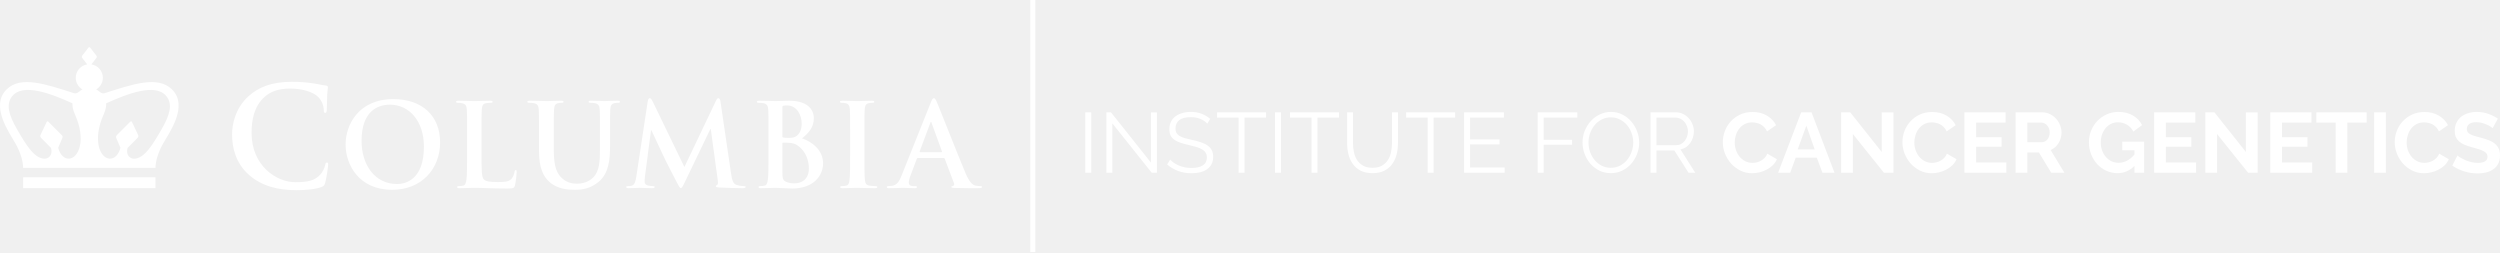
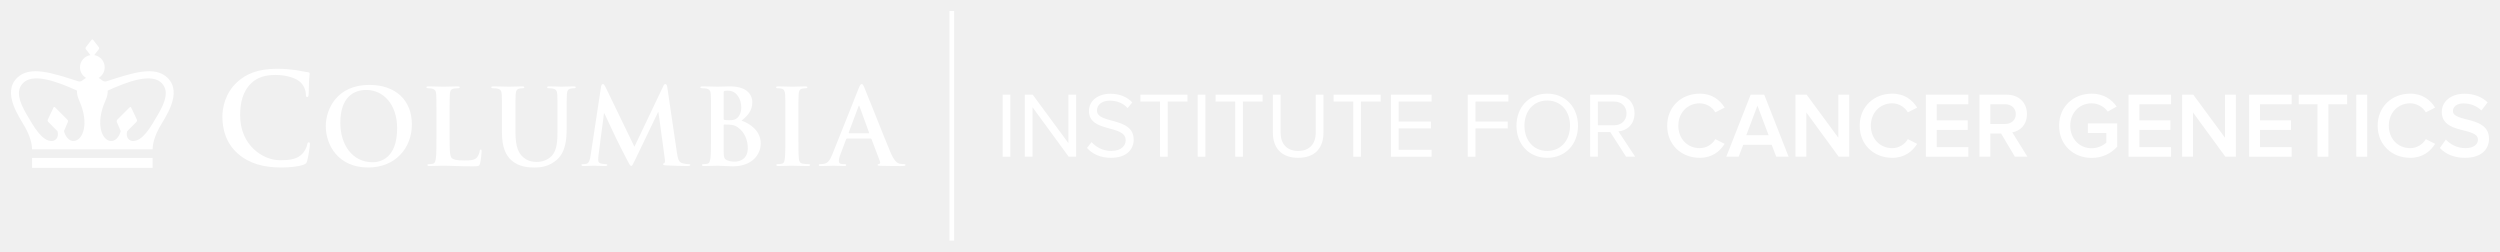
- <svg xmlns="http://www.w3.org/2000/svg" id="svg93" version="1.2" viewBox="0 0 587.772 59.258" height="20.905mm" width="207.353mm">
+ <svg xmlns="http://www.w3.org/2000/svg" width="227.631mm" height="22.905mm" viewBox="0 0 645.253 64.927" version="1.2" id="svg93">
  <defs id="defs8">
    <clipPath id="clip1">
-       <path id="path2" d="m 246,782.742 h 2 V 842 h -2 z m 0,0" />
+       <path d="m 246,782.742 h 2 V 842 h -2 z m 0,0" id="path2" />
    </clipPath>
    <clipPath id="clip2">
-       <path id="path5" d="m 465,817 h 10.84 v 10 H 465 Z m 0,0" />
+       <path d="m 465,817 h 10.84 v 10 H 465 Z m 0,0" id="path5" />
    </clipPath>
  </defs>
-   <g transform="translate(-4.442626,-782.7422)" id="surface40">
-     <g style="clip-rule:nonzero;fill:#ffffff" id="g12" clip-path="url(#clip1)">
-       <path id="path10" d="M 246.664,782.742 246.668,842 h 1.195 v -59.258 h -1.199" style="fill:#ffffff;fill-opacity:1;fill-rule:nonzero;stroke:none" />
-     </g>
-     <path id="path90" d="m 42.395,813.203 c -2.023,3.488 -4.004,6.855 -6.484,6.855 -0.707,0 -1.969,-0.672 -1.48,-2.527 l 2.336,-2.359 c 0.16,-0.18 0.281,-0.387 0.168,-0.652 l -1.477,-3.125 c -0.086,-0.184 -0.25,-0.176 -0.426,0 l -3.125,3.125 c -0.168,0.172 -0.242,0.406 -0.133,0.66 l 0.988,2.309 c -0.383,1.527 -1.375,2.641 -2.582,2.555 -2.238,-0.148 -4.055,-4.402 -1.359,-10.41 0.453,-1.012 0.625,-1.859 0.578,-2.594 5.109,-2.324 11.684,-4.824 14.184,-1.664 1.504,1.895 0.801,4.398 -1.188,7.828 z m -21.695,6.84 c -1.203,0.086 -2.195,-1.027 -2.578,-2.555 l 0.984,-2.309 c 0.113,-0.254 0.039,-0.488 -0.129,-0.66 l -3.129,-3.125 c -0.176,-0.176 -0.336,-0.184 -0.422,0 l -1.48,3.125 c -0.113,0.266 0.012,0.473 0.168,0.652 l 2.336,2.359 c 0.484,1.855 -0.77,2.527 -1.48,2.527 -2.477,0 -4.457,-3.367 -6.484,-6.855 -1.988,-3.43 -2.687,-5.934 -1.188,-7.828 2.504,-3.16 9.078,-0.66 14.184,1.664 -0.047,0.734 0.125,1.582 0.578,2.594 2.699,6.008 0.879,10.262 -1.359,10.41 z m 8.355,-15.398 c -0.371,0.121 -0.758,0.012 -1.094,-0.258 -0.289,-0.242 -0.594,-0.445 -0.895,-0.625 0.934,-0.555 1.562,-1.57 1.562,-2.734 0,-1.594 -1.168,-2.91 -2.695,-3.148 l 1.172,-1.512 c 0.117,-0.148 0.117,-0.395 0,-0.543 l -1.453,-1.875 c -0.059,-0.078 -0.133,-0.109 -0.215,-0.109 -0.074,0 -0.152,0.031 -0.211,0.109 l -1.449,1.875 c -0.117,0.148 -0.117,0.395 0,0.543 l 1.168,1.512 c -1.527,0.238 -2.691,1.555 -2.691,3.148 0,1.164 0.625,2.18 1.562,2.734 -0.301,0.18 -0.605,0.383 -0.898,0.625 -0.336,0.27 -0.719,0.379 -1.094,0.258 -6.629,-2.117 -12.48,-4.16 -15.805,-0.902 -3.98,3.91 0.652,10.227 2.113,12.824 1.02,1.824 1.746,3.949 1.746,5.637 H 41 c 0,-1.688 0.727,-3.812 1.746,-5.637 1.461,-2.598 6.098,-8.914 2.113,-12.824 -3.324,-3.258 -9.176,-1.215 -15.805,0.902 z M 9.883,826.977 H 41 v -2.562 H 9.883 Z M 225.778,818.527 h -5.004 c -0.109,0 -0.137,-0.082 -0.109,-0.191 l 2.504,-6.691 c 0.027,-0.105 0.078,-0.242 0.16,-0.242 0.082,0 0.109,0.137 0.137,0.242 l 2.449,6.719 c 0.023,0.082 0,0.164 -0.137,0.164 z m 9.191,7.969 c -0.324,0 -0.734,-0.027 -1.141,-0.109 -0.57,-0.133 -1.359,-0.516 -2.395,-2.965 -1.742,-4.133 -6.094,-15.227 -6.746,-16.723 -0.27,-0.625 -0.434,-0.871 -0.676,-0.871 -0.273,0 -0.438,0.297 -0.766,1.086 l -6.824,17.082 c -0.543,1.355 -1.062,2.281 -2.312,2.445 -0.215,0.027 -0.598,0.055 -0.844,0.055 -0.219,0 -0.328,0.055 -0.328,0.219 0,0.215 0.168,0.273 0.52,0.273 1.414,0 2.91,-0.082 3.207,-0.082 0.848,0 2.016,0.082 2.887,0.082 0.297,0 0.461,-0.059 0.461,-0.273 0,-0.164 -0.082,-0.219 -0.41,-0.219 h -0.406 c -0.844,0 -1.09,-0.352 -1.09,-0.844 0,-0.324 0.137,-0.977 0.41,-1.656 l 1.469,-3.891 c 0.055,-0.164 0.109,-0.215 0.242,-0.215 h 6.066 c 0.137,0 0.219,0.051 0.273,0.188 l 2.176,5.766 c 0.137,0.324 -0.055,0.57 -0.246,0.625 -0.27,0.027 -0.379,0.082 -0.379,0.246 0,0.191 0.324,0.191 0.812,0.215 2.176,0.059 4.164,0.059 5.141,0.059 1.008,0 1.254,-0.059 1.254,-0.273 0,-0.191 -0.137,-0.219 -0.355,-0.219 z m -55.637,0 c -0.352,0 -0.898,-0.027 -1.688,-0.273 -0.812,-0.242 -1.086,-1.031 -1.332,-2.746 l -2.473,-16.805 c -0.082,-0.574 -0.246,-0.844 -0.492,-0.844 -0.242,0 -0.406,0.215 -0.598,0.652 l -7.398,15.527 -7.422,-15.336 c -0.352,-0.707 -0.516,-0.844 -0.734,-0.844 -0.219,0 -0.383,0.246 -0.461,0.707 l -2.691,17.734 c -0.137,0.922 -0.355,1.984 -1.117,2.145 -0.406,0.082 -0.598,0.082 -0.816,0.082 -0.273,0 -0.434,0.055 -0.434,0.191 0,0.242 0.215,0.301 0.488,0.301 0.871,0 2.176,-0.086 2.691,-0.086 0.492,0 1.715,0.086 2.855,0.086 0.41,0 0.652,-0.059 0.652,-0.301 0,-0.137 -0.188,-0.191 -0.406,-0.191 -0.273,0 -0.652,-0.027 -1.145,-0.137 -0.461,-0.105 -0.812,-0.352 -0.812,-0.871 0,-0.434 0.027,-0.785 0.082,-1.273 l 1.414,-10.824 h 0.105 c 0.953,2.035 2.586,5.465 2.832,6.035 0.324,0.762 2.477,4.922 3.125,6.172 0.438,0.816 0.707,1.363 0.953,1.363 0.246,0 0.379,-0.246 1.004,-1.527 l 5.934,-12.344 h 0.105 l 1.633,11.965 c 0.109,0.762 0.027,1.113 -0.137,1.168 -0.188,0.082 -0.301,0.164 -0.301,0.301 0,0.164 0.164,0.246 0.793,0.301 1.086,0.082 4.84,0.164 5.52,0.164 0.383,0 0.707,-0.082 0.707,-0.301 0,-0.164 -0.191,-0.191 -0.438,-0.191 z m 11.988,-0.652 c -0.625,0 -1.25,-0.027 -1.984,-0.324 -0.867,-0.355 -0.949,-0.816 -0.949,-2.613 v -6.441 c 0,-0.137 0.051,-0.191 0.16,-0.191 0.41,0 0.684,0 1.172,0.023 1.059,0.055 1.688,0.242 2.258,0.656 2.066,1.438 2.637,3.723 2.637,5.406 0,2.832 -2.066,3.484 -3.293,3.484 z m -2.934,-17.789 c 0,-0.297 0.051,-0.402 0.242,-0.461 0.273,-0.055 0.516,-0.055 0.898,-0.055 2.34,0 3.402,2.395 3.402,4.219 0,1.332 -0.41,2.312 -1.117,2.883 -0.461,0.406 -1.062,0.516 -1.961,0.516 -0.621,0 -1.031,-0.027 -1.277,-0.082 -0.105,-0.027 -0.188,-0.082 -0.188,-0.301 z m 4.621,7.211 c 1.496,-1.195 2.777,-2.531 2.777,-4.758 0,-1.445 -0.871,-4.082 -5.797,-4.082 -0.926,0 -1.984,0.078 -3.316,0.078 -0.543,0 -2.258,-0.078 -3.699,-0.078 -0.406,0 -0.598,0.055 -0.598,0.246 0,0.188 0.164,0.242 0.461,0.242 0.379,0 0.844,0.027 1.059,0.078 0.898,0.195 1.117,0.629 1.172,1.555 0.055,0.871 0.055,1.633 0.055,5.766 v 4.789 c 0,2.5 0,4.652 -0.137,5.789 -0.109,0.789 -0.242,1.387 -0.785,1.496 -0.246,0.055 -0.574,0.109 -0.984,0.109 -0.324,0 -0.434,0.082 -0.434,0.219 0,0.191 0.191,0.273 0.543,0.273 1.09,0 2.805,-0.082 3.43,-0.082 0.816,0 3.289,0.16 3.941,0.16 5.008,0 7.262,-3.016 7.262,-5.93 0,-3.18 -2.719,-5.109 -4.949,-5.871 z m -67.301,7.477 c -0.219,0 -0.27,0.164 -0.301,0.41 -0.055,0.516 -0.379,1.277 -0.703,1.629 -0.684,0.738 -1.746,0.762 -3.188,0.762 -2.121,0 -2.824,-0.191 -3.289,-0.598 -0.57,-0.488 -0.57,-2.363 -0.57,-5.848 v -4.785 c 0,-4.133 0,-4.895 0.055,-5.766 0.055,-0.953 0.27,-1.414 1.004,-1.551 0.328,-0.051 0.762,-0.078 1.062,-0.078 0.328,0 0.488,-0.059 0.488,-0.246 0,-0.191 -0.188,-0.246 -0.57,-0.246 -1.062,0 -3.047,0.086 -3.699,0.086 -0.734,0 -2.449,-0.086 -3.727,-0.086 -0.406,0 -0.598,0.055 -0.598,0.246 0,0.188 0.164,0.246 0.461,0.246 0.355,0 0.68,0.027 0.898,0.078 0.898,0.188 1.117,0.625 1.172,1.551 0.055,0.871 0.055,1.633 0.055,5.766 v 4.785 c 0,2.504 0,4.656 -0.137,5.793 -0.109,0.789 -0.246,1.387 -0.789,1.496 -0.246,0.055 -0.574,0.109 -0.98,0.109 -0.324,0 -0.434,0.082 -0.434,0.219 0,0.188 0.191,0.273 0.543,0.273 1.086,0 2.801,-0.086 3.43,-0.086 2.203,0 3.996,0.164 7.91,0.164 1.414,0 1.551,-0.137 1.715,-0.734 0.219,-0.789 0.406,-2.828 0.406,-3.125 0,-0.328 -0.023,-0.465 -0.215,-0.465 z m 84.559,3.754 c -0.41,0 -1.004,-0.055 -1.387,-0.109 -0.816,-0.109 -1.004,-0.598 -1.09,-1.332 -0.109,-1.168 -0.109,-3.32 -0.109,-5.957 v -4.785 c 0,-4.133 0,-4.895 0.055,-5.766 0.055,-0.953 0.273,-1.414 1.008,-1.555 0.328,-0.051 0.543,-0.078 0.816,-0.078 0.273,0 0.434,-0.055 0.434,-0.273 0,-0.16 -0.215,-0.215 -0.57,-0.215 -1.035,0 -2.641,0.082 -3.316,0.082 -0.793,0 -2.504,-0.082 -3.539,-0.082 -0.434,0 -0.652,0.055 -0.652,0.215 0,0.219 0.164,0.273 0.438,0.273 0.324,0 0.68,0.027 0.977,0.109 0.602,0.137 0.871,0.598 0.926,1.523 0.055,0.871 0.055,1.633 0.055,5.766 v 4.785 c 0,2.637 0,4.789 -0.137,5.93 -0.082,0.789 -0.242,1.25 -0.789,1.359 -0.242,0.055 -0.57,0.109 -0.977,0.109 -0.328,0 -0.434,0.082 -0.434,0.219 0,0.188 0.188,0.273 0.543,0.273 1.086,0 2.797,-0.086 3.426,-0.086 0.734,0 2.445,0.086 4.242,0.086 0.297,0 0.52,-0.086 0.52,-0.273 0,-0.137 -0.141,-0.219 -0.438,-0.219 z M 149.633,806.426 c -1.062,0 -2.777,0.082 -3.102,0.082 -0.027,0 -1.738,-0.082 -3.125,-0.082 -0.383,0 -0.57,0.055 -0.57,0.246 0,0.188 0.16,0.242 0.457,0.242 0.301,0 0.762,0.027 0.984,0.078 0.895,0.191 1.113,0.629 1.168,1.555 0.051,0.871 0.051,1.633 0.051,5.766 v 3.398 c 0,2.805 -0.078,5.254 -1.578,6.746 -1.082,1.086 -2.555,1.469 -3.75,1.469 -0.926,0 -2.176,-0.109 -3.402,-1.117 -1.328,-1.086 -2.121,-2.746 -2.121,-6.688 v -3.809 c 0,-4.133 0,-4.895 0.055,-5.766 0.059,-0.953 0.273,-1.414 1.008,-1.555 0.328,-0.051 0.492,-0.078 0.789,-0.078 0.27,0 0.434,-0.055 0.434,-0.242 0,-0.191 -0.188,-0.246 -0.598,-0.246 -0.977,0 -2.691,0.082 -3.344,0.082 -0.816,0 -2.531,-0.082 -3.973,-0.082 -0.406,0 -0.598,0.055 -0.598,0.246 0,0.188 0.164,0.242 0.461,0.242 0.383,0 0.848,0.027 1.062,0.078 0.898,0.191 1.117,0.629 1.168,1.555 0.055,0.871 0.055,1.633 0.055,5.766 v 3.969 c 0,3.945 1.035,5.957 2.422,7.207 1.984,1.797 4.594,1.879 6.039,1.879 1.766,0 3.727,-0.301 5.656,-1.957 2.285,-1.961 2.586,-5.168 2.586,-8.188 v -2.91 c 0,-4.133 0,-4.895 0.051,-5.766 0.055,-0.953 0.273,-1.414 1.008,-1.555 0.324,-0.051 0.488,-0.078 0.789,-0.078 0.324,0 0.488,-0.055 0.488,-0.242 0,-0.191 -0.191,-0.246 -0.57,-0.246 z m -51.836,19.582 c -5.223,0 -8.348,-4.488 -8.348,-10.145 0,-6.773 3.559,-8.512 6.691,-8.512 4.457,0 7.969,3.781 7.969,9.871 0,7.859 -4.41,8.785 -6.312,8.785 z m -0.871,-19.965 c -8.156,0 -11.23,6.012 -11.23,10.664 0,4.812 3.152,10.66 10.961,10.66 6.906,0 11.258,-4.926 11.258,-11.152 0,-6.227 -4.215,-10.172 -10.988,-10.172 z M 81.305,820.957 c -0.258,0 -0.324,0.129 -0.422,0.648 -0.129,0.586 -0.551,1.531 -1.102,2.145 -1.305,1.496 -3.059,1.824 -5.953,1.824 -4.355,0 -10.238,-3.84 -10.238,-11.574 0,-3.152 0.617,-6.238 2.992,-8.418 1.43,-1.301 3.285,-2.016 6.109,-2.016 2.988,0 5.527,0.879 6.598,2.016 0.816,0.844 1.238,1.984 1.27,2.988 0,0.457 0.066,0.715 0.324,0.715 0.293,0 0.355,-0.258 0.391,-0.746 0.066,-0.648 0.031,-2.438 0.098,-3.512 0.062,-1.137 0.164,-1.527 0.164,-1.785 0,-0.195 -0.133,-0.355 -0.488,-0.395 -0.977,-0.094 -2.016,-0.387 -3.25,-0.551 -1.496,-0.195 -2.699,-0.32 -4.715,-0.32 -4.844,0 -7.93,1.297 -10.27,3.441 -3.121,2.859 -3.809,6.695 -3.809,8.906 0,3.152 0.848,6.793 4.035,9.59 2.957,2.566 6.695,3.543 11.148,3.543 2.082,0 4.551,-0.227 5.848,-0.75 0.555,-0.227 0.688,-0.387 0.848,-0.938 0.328,-1.109 0.719,-3.938 0.719,-4.328 0,-0.258 -0.066,-0.484 -0.297,-0.484" style="fill:#ffffff;fill-opacity:1;fill-rule:nonzero;stroke:none" />
-     <g id="flowRoot817-5" style="font-style:normal;font-variant:normal;font-weight:normal;font-stretch:normal;font-size:40px;line-height:125%;font-family:'Libre Baskerville';-inkscape-font-specification:'Libre Baskerville';letter-spacing:0px;word-spacing:0px;fill:#ffffff;fill-opacity:1;stroke:none;stroke-width:1px;stroke-linecap:butt;stroke-linejoin:miter;stroke-opacity:1" transform="matrix(0.75,0,0,0.75,175.999,420.9356)" aria-label="INSTITUTE FOR CANCER GENETICS">
-       <path id="path1435" style="font-style:normal;font-variant:normal;font-weight:normal;font-stretch:normal;font-size:26.667px;line-height:0%;font-family:Raleway;-inkscape-font-specification:Raleway;letter-spacing:0px;fill:#ffffff;fill-opacity:1" d="m 111.469,536.556 v -18.933 h 1.867 v 18.933 z" />
-       <path id="path1437" style="font-style:normal;font-variant:normal;font-weight:normal;font-stretch:normal;font-size:26.667px;line-height:0%;font-family:Raleway;-inkscape-font-specification:Raleway;letter-spacing:0px;fill:#ffffff;fill-opacity:1" d="m 119.95,521.089 v 15.467 h -1.867 v -18.933 h 1.44 l 12.533,15.76 v -15.733 h 1.867 v 18.907 h -1.627 z" />
-       <path id="path1439" style="font-style:normal;font-variant:normal;font-weight:normal;font-stretch:normal;font-size:26.667px;line-height:0%;font-family:Raleway;-inkscape-font-specification:Raleway;letter-spacing:0px;fill:#ffffff;fill-opacity:1" d="m 149.723,521.169 q -0.8,-0.907 -2.133,-1.467 -1.333,-0.56 -3.04,-0.56 -2.507,0 -3.653,0.96 -1.147,0.933 -1.147,2.56 0,0.853 0.293,1.413 0.32,0.533 0.96,0.933 0.64,0.4 1.627,0.693 1.013,0.293 2.373,0.587 1.52,0.32 2.72,0.72 1.227,0.4 2.08,1.013 0.853,0.587 1.307,1.44 0.453,0.853 0.453,2.133 0,1.307 -0.507,2.267 -0.507,0.96 -1.413,1.6 -0.907,0.64 -2.16,0.96 -1.253,0.293 -2.747,0.293 -4.4,0 -7.6,-2.747 l 0.933,-1.52 q 0.507,0.533 1.2,1.013 0.72,0.48 1.573,0.853 0.88,0.347 1.867,0.56 0.987,0.187 2.08,0.187 2.267,0 3.52,-0.8 1.28,-0.827 1.28,-2.48 0,-0.88 -0.373,-1.467 -0.347,-0.613 -1.067,-1.04 -0.72,-0.453 -1.787,-0.773 -1.067,-0.32 -2.48,-0.64 -1.493,-0.347 -2.613,-0.72 -1.12,-0.373 -1.893,-0.933 -0.773,-0.56 -1.173,-1.333 -0.373,-0.8 -0.373,-1.947 0,-1.307 0.48,-2.32 0.507,-1.04 1.413,-1.707 0.907,-0.693 2.133,-1.04 1.227,-0.373 2.72,-0.373 1.893,0 3.36,0.587 1.493,0.56 2.693,1.6 z" />
-       <path id="path1441" style="font-style:normal;font-variant:normal;font-weight:normal;font-stretch:normal;font-size:26.667px;line-height:0%;font-family:Raleway;-inkscape-font-specification:Raleway;letter-spacing:0px;fill:#ffffff;fill-opacity:1" d="m 168.138,519.276 h -6.747 v 17.28 h -1.867 v -17.28 h -6.747 v -1.653 h 15.36 z" />
-       <path id="path1443" style="font-style:normal;font-variant:normal;font-weight:normal;font-stretch:normal;font-size:26.667px;line-height:0%;font-family:Raleway;-inkscape-font-specification:Raleway;letter-spacing:0px;fill:#ffffff;fill-opacity:1" d="m 170.948,536.556 v -18.933 h 1.867 v 18.933 z" />
-       <path id="path1445" style="font-style:normal;font-variant:normal;font-weight:normal;font-stretch:normal;font-size:26.667px;line-height:0%;font-family:Raleway;-inkscape-font-specification:Raleway;letter-spacing:0px;fill:#ffffff;fill-opacity:1" d="m 191.003,519.276 h -6.747 v 17.28 h -1.867 v -17.28 h -6.747 v -1.653 h 15.36 z" />
-       <path id="path1447" style="font-style:normal;font-variant:normal;font-weight:normal;font-stretch:normal;font-size:26.667px;line-height:0%;font-family:Raleway;-inkscape-font-specification:Raleway;letter-spacing:0px;fill:#ffffff;fill-opacity:1" d="m 201.493,535.009 q 1.787,0 2.96,-0.667 1.2,-0.693 1.893,-1.787 0.72,-1.12 0.987,-2.533 0.293,-1.413 0.293,-2.853 v -9.547 h 1.867 v 9.547 q 0,1.92 -0.427,3.653 -0.427,1.707 -1.387,3.013 -0.933,1.307 -2.453,2.08 -1.52,0.773 -3.707,0.773 -2.24,0 -3.787,-0.8 -1.52,-0.827 -2.453,-2.16 -0.933,-1.333 -1.333,-3.04 -0.4,-1.707 -0.4,-3.52 v -9.547 h 1.84 v 9.547 q 0,1.493 0.293,2.907 0.293,1.413 0.987,2.507 0.72,1.093 1.893,1.76 1.173,0.667 2.933,0.667 z" />
-       <path id="path1449" style="font-style:normal;font-variant:normal;font-weight:normal;font-stretch:normal;font-size:26.667px;line-height:0%;font-family:Raleway;-inkscape-font-specification:Raleway;letter-spacing:0px;fill:#ffffff;fill-opacity:1" d="m 227.409,519.276 h -6.747 v 17.28 h -1.867 v -17.28 h -6.747 v -1.653 h 15.36 z" />
-       <path id="path1451" style="font-style:normal;font-variant:normal;font-weight:normal;font-stretch:normal;font-size:26.667px;line-height:0%;font-family:Raleway;-inkscape-font-specification:Raleway;letter-spacing:0px;fill:#ffffff;fill-opacity:1" d="m 242.939,534.903 v 1.653 h -12.72 v -18.933 h 12.48 v 1.653 H 232.086 v 6.827 h 9.253 v 1.573 h -9.253 v 7.227 z" />
-       <path id="path1453" style="font-style:normal;font-variant:normal;font-weight:normal;font-stretch:normal;font-size:26.667px;line-height:0%;font-family:Raleway;-inkscape-font-specification:Raleway;letter-spacing:0px;fill:#ffffff;fill-opacity:1" d="m 253.292,536.556 v -18.933 h 12.427 v 1.653 h -10.56 v 6.96 h 8.907 v 1.547 h -8.907 v 8.773 z" />
-       <path id="path1455" style="font-style:normal;font-variant:normal;font-weight:normal;font-stretch:normal;font-size:26.667px;line-height:0%;font-family:Raleway;-inkscape-font-specification:Raleway;letter-spacing:0px;fill:#ffffff;fill-opacity:1" d="m 276.231,536.689 q -1.973,0 -3.627,-0.8 -1.627,-0.827 -2.8,-2.16 -1.173,-1.36 -1.813,-3.093 -0.64,-1.733 -0.64,-3.547 0,-1.893 0.667,-3.627 0.693,-1.733 1.893,-3.067 1.2,-1.333 2.827,-2.107 1.627,-0.8 3.52,-0.8 1.973,0 3.6,0.853 1.653,0.827 2.8,2.187 1.173,1.36 1.813,3.093 0.64,1.707 0.64,3.493 0,1.893 -0.693,3.627 -0.667,1.733 -1.867,3.067 -1.173,1.307 -2.8,2.107 -1.627,0.773 -3.52,0.773 z m -7.013,-9.6 q 0,1.547 0.507,2.987 0.507,1.413 1.44,2.533 0.933,1.093 2.213,1.76 1.28,0.64 2.853,0.64 1.6,0 2.907,-0.693 1.307,-0.693 2.213,-1.813 0.907,-1.12 1.387,-2.533 0.507,-1.413 0.507,-2.88 0,-1.547 -0.533,-2.96 -0.507,-1.44 -1.44,-2.533 -0.933,-1.093 -2.213,-1.733 -1.28,-0.667 -2.827,-0.667 -1.6,0 -2.907,0.693 -1.307,0.667 -2.213,1.787 -0.907,1.12 -1.413,2.533 -0.48,1.413 -0.48,2.88 z" />
-       <path id="path1457" style="font-style:normal;font-variant:normal;font-weight:normal;font-stretch:normal;font-size:26.667px;line-height:0%;font-family:Raleway;-inkscape-font-specification:Raleway;letter-spacing:0px;fill:#ffffff;fill-opacity:1" d="m 288.657,536.556 v -18.933 h 8 q 1.227,0 2.24,0.533 1.04,0.507 1.787,1.36 0.747,0.827 1.147,1.893 0.427,1.067 0.427,2.16 0,1.04 -0.32,2 -0.293,0.933 -0.853,1.707 -0.533,0.747 -1.307,1.28 -0.773,0.507 -1.733,0.693 l 4.64,7.307 h -2.107 l -4.453,-6.987 h -5.6 v 6.987 z m 1.867,-8.64 h 6.187 q 0.827,0 1.493,-0.347 0.693,-0.373 1.173,-0.987 0.48,-0.613 0.747,-1.387 0.267,-0.773 0.267,-1.627 0,-0.853 -0.32,-1.627 -0.293,-0.8 -0.827,-1.387 -0.507,-0.587 -1.227,-0.933 -0.693,-0.347 -1.467,-0.347 h -6.027 z" />
-       <path id="path1459" style="font-style:normal;font-variant:normal;font-weight:bold;font-stretch:normal;font-family:Raleway;-inkscape-font-specification:'Raleway Bold';fill:#ffffff" d="m 311.329,526.956 q 0,-1.733 0.613,-3.413 0.64,-1.707 1.84,-3.04 1.2,-1.333 2.933,-2.16 1.733,-0.827 3.947,-0.827 2.613,0 4.507,1.147 1.92,1.147 2.853,2.987 l -2.827,1.947 q -0.373,-0.8 -0.907,-1.333 -0.533,-0.56 -1.147,-0.88 -0.613,-0.32 -1.28,-0.453 -0.667,-0.16 -1.307,-0.16 -1.387,0 -2.427,0.56 -1.013,0.56 -1.707,1.467 -0.667,0.88 -1.013,2.027 -0.347,1.12 -0.347,2.24 0,1.253 0.4,2.427 0.4,1.147 1.12,2.027 0.747,0.88 1.76,1.413 1.04,0.533 2.267,0.533 0.64,0 1.333,-0.16 0.693,-0.16 1.307,-0.507 0.64,-0.347 1.173,-0.88 0.533,-0.56 0.853,-1.333 l 3.013,1.733 q -0.453,1.067 -1.307,1.893 -0.827,0.8 -1.893,1.36 -1.04,0.56 -2.24,0.853 -1.2,0.293 -2.347,0.293 -2.027,0 -3.707,-0.853 -1.68,-0.853 -2.907,-2.213 -1.2,-1.387 -1.893,-3.12 -0.667,-1.76 -0.667,-3.573 z" />
-       <path id="path1461" style="font-style:normal;font-variant:normal;font-weight:bold;font-stretch:normal;font-family:Raleway;-inkscape-font-specification:'Raleway Bold';fill:#ffffff" d="m 335.883,517.623 h 3.253 l 7.2,18.933 h -3.787 l -1.76,-4.72 h -6.613 l -1.733,4.72 h -3.787 z m 4.24,11.627 -2.613,-7.44 -2.72,7.44 z" />
-       <path id="path1463" style="font-style:normal;font-variant:normal;font-weight:bold;font-stretch:normal;font-family:Raleway;-inkscape-font-specification:'Raleway Bold';fill:#ffffff" d="m 352.093,524.423 v 12.133 h -3.68 v -18.933 h 2.853 l 9.867,12.427 v -12.4 h 3.68 v 18.907 h -2.987 z" />
-       <path id="path1465" style="font-style:normal;font-variant:normal;font-weight:bold;font-stretch:normal;font-family:Raleway;-inkscape-font-specification:'Raleway Bold';fill:#ffffff" d="m 367.631,526.956 q 0,-1.733 0.613,-3.413 0.64,-1.707 1.84,-3.04 1.2,-1.333 2.933,-2.16 1.733,-0.827 3.947,-0.827 2.613,0 4.507,1.147 1.92,1.147 2.853,2.987 l -2.827,1.947 q -0.373,-0.8 -0.907,-1.333 -0.533,-0.56 -1.147,-0.88 -0.613,-0.32 -1.28,-0.453 -0.667,-0.16 -1.307,-0.16 -1.387,0 -2.427,0.56 -1.013,0.56 -1.707,1.467 -0.667,0.88 -1.013,2.027 -0.347,1.12 -0.347,2.24 0,1.253 0.4,2.427 0.4,1.147 1.12,2.027 0.747,0.88 1.76,1.413 1.04,0.533 2.267,0.533 0.64,0 1.333,-0.16 0.693,-0.16 1.307,-0.507 0.64,-0.347 1.173,-0.88 0.533,-0.56 0.853,-1.333 l 3.013,1.733 q -0.453,1.067 -1.307,1.893 -0.827,0.8 -1.893,1.36 -1.04,0.56 -2.24,0.853 -1.2,0.293 -2.347,0.293 -2.027,0 -3.707,-0.853 -1.68,-0.853 -2.907,-2.213 -1.2,-1.387 -1.893,-3.12 -0.667,-1.76 -0.667,-3.573 z" />
-       <path id="path1467" style="font-style:normal;font-variant:normal;font-weight:bold;font-stretch:normal;font-family:Raleway;-inkscape-font-specification:'Raleway Bold';fill:#ffffff" d="m 400.205,533.329 v 3.227 H 387.059 v -18.933 h 12.907 v 3.227 h -9.227 v 4.56 h 7.973 v 2.987 h -7.973 v 4.933 z" />
-       <path id="path1469" style="font-style:normal;font-variant:normal;font-weight:bold;font-stretch:normal;font-family:Raleway;-inkscape-font-specification:'Raleway Bold';fill:#ffffff" d="m 403.1,536.556 v -18.933 h 8.373 q 1.307,0 2.4,0.56 1.12,0.533 1.92,1.44 0.8,0.88 1.253,2.027 0.453,1.12 0.453,2.267 0,1.84 -0.933,3.36 -0.907,1.493 -2.48,2.16 l 4.32,7.12 h -4.133 l -3.867,-6.347 h -3.627 v 6.347 z m 3.68,-9.573 h 4.613 q 0.507,0 0.933,-0.24 0.453,-0.24 0.773,-0.64 0.32,-0.427 0.507,-0.987 0.187,-0.56 0.187,-1.2 0,-0.667 -0.213,-1.227 -0.213,-0.56 -0.587,-0.96 -0.347,-0.427 -0.827,-0.64 -0.453,-0.24 -0.933,-0.24 h -4.453 z" />
-       <path id="path1471" style="font-style:normal;font-variant:normal;font-weight:bold;font-stretch:normal;font-family:Raleway;-inkscape-font-specification:'Raleway Bold';fill:#ffffff" d="m 440.362,534.423 q -2.267,2.267 -5.28,2.267 -1.867,0 -3.52,-0.747 -1.627,-0.747 -2.853,-2.053 -1.2,-1.307 -1.92,-3.067 -0.693,-1.787 -0.693,-3.84 0,-1.947 0.693,-3.653 0.72,-1.733 1.947,-3.013 1.253,-1.307 2.933,-2.053 1.68,-0.773 3.653,-0.773 2.667,0 4.56,1.12 1.92,1.12 2.88,3.013 l -2.747,2.027 q -0.72,-1.413 -2.027,-2.16 -1.28,-0.747 -2.8,-0.747 -1.2,0 -2.213,0.507 -0.987,0.507 -1.707,1.387 -0.693,0.88 -1.093,2.027 -0.373,1.147 -0.373,2.427 0,1.333 0.427,2.507 0.427,1.147 1.173,2 0.747,0.853 1.76,1.36 1.04,0.48 2.24,0.48 2.747,0 4.96,-2.587 v -1.333 h -3.813 v -2.693 h 6.853 v 9.733 h -3.04 z" />
-       <path id="path1473" style="font-style:normal;font-variant:normal;font-weight:bold;font-stretch:normal;font-family:Raleway;-inkscape-font-specification:'Raleway Bold';fill:#ffffff" d="m 459.684,533.329 v 3.227 h -13.147 v -18.933 h 12.907 v 3.227 h -9.227 v 4.56 h 7.973 v 2.987 h -7.973 v 4.933 z" />
-       <path id="path1475" style="font-style:normal;font-variant:normal;font-weight:bold;font-stretch:normal;font-family:Raleway;-inkscape-font-specification:'Raleway Bold';fill:#ffffff" d="m 466.259,524.423 v 12.133 h -3.68 v -18.933 h 2.853 l 9.867,12.427 v -12.4 h 3.68 v 18.907 h -2.987 z" />
-       <path id="path1477" style="font-style:normal;font-variant:normal;font-weight:bold;font-stretch:normal;font-family:Raleway;-inkscape-font-specification:'Raleway Bold';fill:#ffffff" d="m 496.091,533.329 v 3.227 h -13.147 v -18.933 h 12.907 v 3.227 h -9.227 v 4.56 h 7.973 v 2.987 h -7.973 v 4.933 z" />
-       <path id="path1479" style="font-style:normal;font-variant:normal;font-weight:bold;font-stretch:normal;font-family:Raleway;-inkscape-font-specification:'Raleway Bold';fill:#ffffff" d="m 513.146,520.849 h -6.053 v 15.707 h -3.653 v -15.707 h -6.053 v -3.227 h 15.76 z" />
-       <path id="path1481" style="font-style:normal;font-variant:normal;font-weight:bold;font-stretch:normal;font-family:Raleway;-inkscape-font-specification:'Raleway Bold';fill:#ffffff" d="m 515.496,536.556 v -18.933 h 3.68 v 18.933 z" />
-       <path id="path1483" style="font-style:normal;font-variant:normal;font-weight:bold;font-stretch:normal;font-family:Raleway;-inkscape-font-specification:'Raleway Bold';fill:#ffffff" d="m 521.954,526.956 q 0,-1.733 0.613,-3.413 0.64,-1.707 1.84,-3.04 1.2,-1.333 2.933,-2.16 1.733,-0.827 3.947,-0.827 2.613,0 4.507,1.147 1.92,1.147 2.853,2.987 l -2.827,1.947 q -0.373,-0.8 -0.907,-1.333 -0.533,-0.56 -1.147,-0.88 -0.613,-0.32 -1.28,-0.453 -0.667,-0.16 -1.307,-0.16 -1.387,0 -2.427,0.56 -1.013,0.56 -1.707,1.467 -0.667,0.88 -1.013,2.027 -0.347,1.12 -0.347,2.24 0,1.253 0.4,2.427 0.4,1.147 1.12,2.027 0.747,0.88 1.76,1.413 1.04,0.533 2.267,0.533 0.64,0 1.333,-0.16 0.693,-0.16 1.307,-0.507 0.64,-0.347 1.173,-0.88 0.533,-0.56 0.853,-1.333 l 3.013,1.733 q -0.453,1.067 -1.307,1.893 -0.827,0.8 -1.893,1.36 -1.04,0.56 -2.24,0.853 -1.2,0.293 -2.347,0.293 -2.027,0 -3.707,-0.853 -1.68,-0.853 -2.907,-2.213 -1.2,-1.387 -1.893,-3.12 -0.667,-1.76 -0.667,-3.573 z" />
-       <path id="path1485" style="font-style:normal;font-variant:normal;font-weight:bold;font-stretch:normal;font-family:Raleway;-inkscape-font-specification:'Raleway Bold';fill:#ffffff" d="m 552.662,522.583 q -0.187,-0.187 -0.693,-0.507 -0.48,-0.32 -1.2,-0.613 -0.693,-0.32 -1.52,-0.533 -0.827,-0.213 -1.68,-0.213 -1.52,0 -2.267,0.56 -0.747,0.56 -0.747,1.573 0,0.587 0.267,0.987 0.293,0.373 0.827,0.667 0.533,0.293 1.333,0.533 0.827,0.24 1.893,0.507 1.387,0.373 2.507,0.8 1.147,0.427 1.92,1.067 0.8,0.64 1.227,1.547 0.427,0.88 0.427,2.187 0,1.52 -0.587,2.613 -0.56,1.067 -1.547,1.733 -0.96,0.667 -2.24,0.987 -1.253,0.293 -2.64,0.293 -2.133,0 -4.213,-0.64 -2.08,-0.64 -3.733,-1.813 l 1.627,-3.173 q 0.24,0.24 0.853,0.64 0.64,0.373 1.493,0.773 0.853,0.373 1.893,0.64 1.04,0.267 2.133,0.267 3.04,0 3.04,-1.947 0,-0.613 -0.347,-1.04 -0.347,-0.427 -0.987,-0.747 -0.64,-0.32 -1.547,-0.587 -0.907,-0.267 -2.027,-0.587 -1.36,-0.373 -2.373,-0.8 -0.987,-0.453 -1.653,-1.04 -0.667,-0.613 -1.013,-1.387 -0.32,-0.8 -0.32,-1.893 0,-1.44 0.533,-2.56 0.533,-1.12 1.467,-1.867 0.96,-0.747 2.213,-1.12 1.253,-0.4 2.693,-0.4 2,0 3.68,0.64 1.68,0.613 2.933,1.467 z" />
-     </g>
+   <g transform="translate(-1.607994,-779.9075)" style="clip-rule:nonzero;fill:#ffffff;fill-opacity:1" id="g12" clip-path="url(#clip1)">
+     <path id="path10" d="M 246.664,782.742 246.668,842 h 1.195 v -59.258 h -1.199" style="fill:#ffffff;fill-opacity:1;fill-rule:nonzero;stroke:none" />
  </g>
+   <path id="path90" d="m 224.17,34.393 h -5.004 c -0.109,0 -0.137,-0.082 -0.109,-0.191 l 2.504,-6.691 c 0.027,-0.105 0.078,-0.242 0.16,-0.242 0.082,0 0.109,0.137 0.137,0.242 l 2.449,6.719 c 0.023,0.082 0,0.164 -0.137,0.164 z m 9.191,7.969 c -0.324,0 -0.734,-0.027 -1.141,-0.109 -0.57,-0.133 -1.359,-0.516 -2.395,-2.965 -1.742,-4.133 -6.094,-15.227 -6.746,-16.723 -0.27,-0.625 -0.434,-0.871 -0.676,-0.871 -0.273,0 -0.438,0.297 -0.766,1.086 l -6.824,17.082 c -0.543,1.355 -1.062,2.281 -2.312,2.445 -0.215,0.027 -0.598,0.055 -0.844,0.055 -0.219,0 -0.328,0.055 -0.328,0.219 0,0.215 0.168,0.273 0.52,0.273 1.414,0 2.91,-0.082 3.207,-0.082 0.848,0 2.016,0.082 2.887,0.082 0.297,0 0.461,-0.059 0.461,-0.273 0,-0.164 -0.082,-0.219 -0.41,-0.219 h -0.406 c -0.844,0 -1.09,-0.352 -1.09,-0.844 0,-0.324 0.137,-0.977 0.41,-1.656 l 1.469,-3.891 c 0.055,-0.164 0.109,-0.215 0.242,-0.215 h 6.066 c 0.137,0 0.219,0.051 0.273,0.188 l 2.176,5.766 c 0.137,0.324 -0.055,0.57 -0.246,0.625 -0.27,0.027 -0.379,0.082 -0.379,0.246 0,0.191 0.324,0.191 0.812,0.215 2.176,0.059 4.164,0.059 5.141,0.059 1.008,0 1.254,-0.059 1.254,-0.273 0,-0.191 -0.137,-0.219 -0.355,-0.219 z m -55.637,0 c -0.352,0 -0.898,-0.027 -1.688,-0.273 -0.812,-0.242 -1.086,-1.031 -1.332,-2.746 l -2.473,-16.805 c -0.082,-0.574 -0.246,-0.844 -0.492,-0.844 -0.242,0 -0.406,0.215 -0.598,0.652 l -7.398,15.527 -7.422,-15.336 c -0.352,-0.707 -0.516,-0.844 -0.734,-0.844 -0.219,0 -0.383,0.246 -0.461,0.707 l -2.691,17.734 c -0.137,0.922 -0.355,1.984 -1.117,2.145 -0.406,0.082 -0.598,0.082 -0.816,0.082 -0.273,0 -0.434,0.055 -0.434,0.191 0,0.242 0.215,0.301 0.488,0.301 0.871,0 2.176,-0.086 2.691,-0.086 0.492,0 1.715,0.086 2.855,0.086 0.41,0 0.652,-0.059 0.652,-0.301 0,-0.137 -0.188,-0.191 -0.406,-0.191 -0.273,0 -0.652,-0.027 -1.145,-0.137 -0.461,-0.105 -0.812,-0.352 -0.812,-0.871 0,-0.434 0.027,-0.785 0.082,-1.273 l 1.414,-10.824 h 0.105 c 0.953,2.035 2.586,5.465 2.832,6.035 0.324,0.762 2.477,4.922 3.125,6.172 0.438,0.816 0.707,1.363 0.953,1.363 0.246,0 0.379,-0.246 1.004,-1.527 l 5.934,-12.344 h 0.105 l 1.633,11.965 c 0.109,0.762 0.027,1.113 -0.137,1.168 -0.188,0.082 -0.301,0.164 -0.301,0.301 0,0.164 0.164,0.246 0.793,0.301 1.086,0.082 4.84,0.164 5.52,0.164 0.383,0 0.707,-0.082 0.707,-0.301 0,-0.164 -0.191,-0.191 -0.438,-0.191 z m 11.988,-0.652 c -0.625,0 -1.25,-0.027 -1.984,-0.324 -0.867,-0.355 -0.949,-0.816 -0.949,-2.613 v -6.441 c 0,-0.137 0.051,-0.191 0.16,-0.191 0.41,0 0.684,0 1.172,0.023 1.059,0.055 1.688,0.242 2.258,0.656 2.066,1.438 2.637,3.723 2.637,5.406 0,2.832 -2.066,3.484 -3.293,3.484 z m -2.934,-17.789 c 0,-0.297 0.051,-0.402 0.242,-0.461 0.273,-0.055 0.516,-0.055 0.898,-0.055 2.34,0 3.402,2.395 3.402,4.219 0,1.332 -0.41,2.312 -1.117,2.883 -0.461,0.406 -1.062,0.516 -1.961,0.516 -0.621,0 -1.031,-0.027 -1.277,-0.082 -0.105,-0.027 -0.188,-0.082 -0.188,-0.301 z m 4.621,7.211 c 1.496,-1.195 2.777,-2.531 2.777,-4.758 0,-1.445 -0.871,-4.082 -5.797,-4.082 -0.926,0 -1.984,0.078 -3.316,0.078 -0.543,0 -2.258,-0.078 -3.699,-0.078 -0.406,0 -0.598,0.055 -0.598,0.246 0,0.188 0.164,0.242 0.461,0.242 0.379,0 0.844,0.027 1.059,0.078 0.898,0.195 1.117,0.629 1.172,1.555 0.055,0.871 0.055,1.633 0.055,5.766 v 4.789 c 0,2.5 0,4.652 -0.137,5.789 -0.109,0.789 -0.242,1.387 -0.785,1.496 -0.246,0.055 -0.574,0.109 -0.984,0.109 -0.324,0 -0.434,0.082 -0.434,0.219 0,0.191 0.191,0.273 0.543,0.273 1.09,0 2.805,-0.082 3.43,-0.082 0.816,0 3.289,0.16 3.941,0.16 5.008,0 7.262,-3.016 7.262,-5.93 0,-3.18 -2.719,-5.109 -4.949,-5.871 z m -67.301,7.477 c -0.219,0 -0.27,0.164 -0.301,0.41 -0.055,0.516 -0.379,1.277 -0.703,1.629 -0.684,0.738 -1.746,0.762 -3.188,0.762 -2.121,0 -2.824,-0.191 -3.289,-0.598 -0.57,-0.488 -0.57,-2.363 -0.57,-5.848 v -4.785 c 0,-4.133 0,-4.895 0.055,-5.766 0.055,-0.953 0.27,-1.414 1.004,-1.551 0.328,-0.051 0.762,-0.078 1.062,-0.078 0.328,0 0.488,-0.059 0.488,-0.246 0,-0.191 -0.188,-0.246 -0.57,-0.246 -1.062,0 -3.047,0.086 -3.699,0.086 -0.734,0 -2.449,-0.086 -3.727,-0.086 -0.406,0 -0.598,0.055 -0.598,0.246 0,0.188 0.164,0.246 0.461,0.246 0.355,0 0.68,0.027 0.898,0.078 0.898,0.188 1.117,0.625 1.172,1.551 0.055,0.871 0.055,1.633 0.055,5.766 v 4.785 c 0,2.504 0,4.656 -0.137,5.793 -0.109,0.789 -0.246,1.387 -0.789,1.496 -0.246,0.055 -0.574,0.109 -0.98,0.109 -0.324,0 -0.434,0.082 -0.434,0.219 0,0.188 0.191,0.273 0.543,0.273 1.086,0 2.801,-0.086 3.43,-0.086 2.203,0 3.996,0.164 7.91,0.164 1.414,0 1.551,-0.137 1.715,-0.734 0.219,-0.789 0.406,-2.828 0.406,-3.125 0,-0.328 -0.023,-0.465 -0.215,-0.465 z m 84.559,3.754 c -0.41,0 -1.004,-0.055 -1.387,-0.109 -0.816,-0.109 -1.004,-0.598 -1.09,-1.332 -0.109,-1.168 -0.109,-3.32 -0.109,-5.957 v -4.785 c 0,-4.133 0,-4.895 0.055,-5.766 0.055,-0.953 0.273,-1.414 1.008,-1.555 0.328,-0.051 0.543,-0.078 0.816,-0.078 0.273,0 0.434,-0.055 0.434,-0.273 0,-0.16 -0.215,-0.215 -0.57,-0.215 -1.035,0 -2.641,0.082 -3.316,0.082 -0.793,0 -2.504,-0.082 -3.539,-0.082 -0.434,0 -0.652,0.055 -0.652,0.215 0,0.219 0.164,0.273 0.438,0.273 0.324,0 0.68,0.027 0.977,0.109 0.602,0.137 0.871,0.598 0.926,1.523 0.055,0.871 0.055,1.633 0.055,5.766 v 4.785 c 0,2.637 0,4.789 -0.137,5.93 -0.082,0.789 -0.242,1.25 -0.789,1.359 -0.242,0.055 -0.57,0.109 -0.977,0.109 -0.328,0 -0.434,0.082 -0.434,0.219 0,0.188 0.188,0.273 0.543,0.273 1.086,0 2.797,-0.086 3.426,-0.086 0.734,0 2.445,0.086 4.242,0.086 0.297,0 0.52,-0.086 0.52,-0.273 0,-0.137 -0.141,-0.219 -0.438,-0.219 z m -60.633,-20.07 c -1.062,0 -2.777,0.082 -3.102,0.082 -0.027,0 -1.738,-0.082 -3.125,-0.082 -0.383,0 -0.57,0.055 -0.57,0.246 0,0.188 0.16,0.242 0.457,0.242 0.301,0 0.762,0.027 0.984,0.078 0.895,0.191 1.113,0.629 1.168,1.555 0.051,0.871 0.051,1.633 0.051,5.766 v 3.398 c 0,2.805 -0.078,5.254 -1.578,6.746 -1.082,1.086 -2.555,1.469 -3.75,1.469 -0.926,0 -2.176,-0.109 -3.402,-1.117 -1.328,-1.086 -2.121,-2.746 -2.121,-6.688 v -3.809 c 0,-4.133 0,-4.895 0.055,-5.766 0.059,-0.953 0.273,-1.414 1.008,-1.555 0.328,-0.051 0.492,-0.078 0.789,-0.078 0.27,0 0.434,-0.055 0.434,-0.242 0,-0.191 -0.188,-0.246 -0.598,-0.246 -0.977,0 -2.691,0.082 -3.344,0.082 -0.816,0 -2.531,-0.082 -3.973,-0.082 -0.406,0 -0.598,0.055 -0.598,0.246 0,0.188 0.164,0.242 0.461,0.242 0.383,0 0.848,0.027 1.062,0.078 0.898,0.191 1.117,0.629 1.168,1.555 0.055,0.871 0.055,1.633 0.055,5.766 v 3.969 c 0,3.945 1.035,5.957 2.422,7.207 1.984,1.797 4.594,1.879 6.039,1.879 1.766,0 3.727,-0.301 5.656,-1.957 2.285,-1.961 2.586,-5.168 2.586,-8.188 v -2.91 c 0,-4.133 0,-4.895 0.051,-5.766 0.055,-0.953 0.273,-1.414 1.008,-1.555 0.324,-0.051 0.488,-0.078 0.789,-0.078 0.324,0 0.488,-0.055 0.488,-0.242 0,-0.191 -0.191,-0.246 -0.57,-0.246 z m -51.836,19.582 c -5.223,0 -8.348,-4.488 -8.348,-10.145 0,-6.773 3.559,-8.512 6.691,-8.512 4.457,0 7.969,3.781 7.969,9.871 0,7.859 -4.41,8.785 -6.312,8.785 z m -0.871,-19.965 c -8.156,0 -11.23,6.012 -11.23,10.664 0,4.812 3.152,10.66 10.961,10.66 6.906,0 11.258,-4.926 11.258,-11.152 0,-6.227 -4.215,-10.172 -10.988,-10.172 z" style="fill:#ffffff;fill-opacity:1;fill-rule:nonzero;stroke:none" />
+   <g aria-label="INSTITUTE FOR CANCER GENETICS" transform="matrix(0.7500001,0,0,0.7500001,175.0884,-361.973)" style="font-style:normal;font-variant:normal;font-weight:normal;font-stretch:normal;font-size:40px;line-height:125%;font-family:'Libre Baskerville';-inkscape-font-specification:'Libre Baskerville';letter-spacing:0px;word-spacing:0px;fill:#ffffff;fill-opacity:1;stroke:none;stroke-width:1px;stroke-linecap:butt;stroke-linejoin:miter;stroke-opacity:1" id="flowRoot817-5-3">
+     <path d="m 114.248,536.556 v -21.344 h -2.656 v 21.344 z" style="font-style:normal;font-variant:normal;font-weight:normal;font-stretch:normal;font-size:32px;line-height:0%;font-family:'Proxima Nova';-inkscape-font-specification:'Proxima Nova';letter-spacing:0px;fill:#ffffff;fill-opacity:1" id="path1752" />
+     <path d="m 136.881,536.556 v -21.344 h -2.656 v 16.672 l -12.288,-16.672 h -2.72 v 21.344 h 2.656 v -17.024 l 12.448,17.024 z" style="font-style:normal;font-variant:normal;font-weight:normal;font-stretch:normal;font-size:32px;line-height:0%;font-family:'Proxima Nova';-inkscape-font-specification:'Proxima Nova';letter-spacing:0px;fill:#ffffff;fill-opacity:1" id="path1754" />
+     <path d="m 148.816,536.94 c 5.76,0 7.872,-3.168 7.872,-6.272 0,-7.968 -12.64,-5.216 -12.64,-10.016 0,-2.016 1.824,-3.392 4.384,-3.392 2.336,0 4.576,0.8 6.176,2.56 l 1.6,-1.952 c -1.792,-1.888 -4.32,-2.976 -7.584,-2.976 -4.192,0 -7.328,2.4 -7.328,5.92 0,7.616 12.64,4.576 12.64,10.08 0,1.632 -1.216,3.68 -5.024,3.68 -3.008,0 -5.312,-1.472 -6.72,-3.04 l -1.568,2.016 c 1.76,1.984 4.48,3.392 8.192,3.392 z" style="font-style:normal;font-variant:normal;font-weight:normal;font-stretch:normal;font-size:32px;line-height:0%;font-family:'Proxima Nova';-inkscape-font-specification:'Proxima Nova';letter-spacing:0px;fill:#ffffff;fill-opacity:1" id="path1756" />
+     <path d="m 168.403,536.556 v -18.976 h 6.784 v -2.368 h -16.192 v 2.368 h 6.752 v 18.976 z" style="font-style:normal;font-variant:normal;font-weight:normal;font-stretch:normal;font-size:32px;line-height:0%;font-family:'Proxima Nova';-inkscape-font-specification:'Proxima Nova';letter-spacing:0px;fill:#ffffff;fill-opacity:1" id="path1758" />
+     <path d="m 181.373,536.556 v -21.344 h -2.656 v 21.344 z" style="font-style:normal;font-variant:normal;font-weight:normal;font-stretch:normal;font-size:32px;line-height:0%;font-family:'Proxima Nova';-inkscape-font-specification:'Proxima Nova';letter-spacing:0px;fill:#ffffff;fill-opacity:1" id="path1760" />
+     <path d="m 194.278,536.556 v -18.976 h 6.784 v -2.368 h -16.192 v 2.368 h 6.752 v 18.976 z" style="font-style:normal;font-variant:normal;font-weight:normal;font-stretch:normal;font-size:32px;line-height:0%;font-family:'Proxima Nova';-inkscape-font-specification:'Proxima Nova';letter-spacing:0px;fill:#ffffff;fill-opacity:1" id="path1762" />
+     <path d="m 213.296,536.94 c 5.792,0 8.704,-3.392 8.704,-8.704 v -13.024 h -2.656 v 12.992 c 0,3.904 -2.112,6.368 -6.048,6.368 -3.936,0 -6.048,-2.464 -6.048,-6.368 v -12.992 h -2.656 v 13.056 c 0,5.248 2.912,8.672 8.704,8.672 z" style="font-style:normal;font-variant:normal;font-weight:normal;font-stretch:normal;font-size:32px;line-height:0%;font-family:'Proxima Nova';-inkscape-font-specification:'Proxima Nova';letter-spacing:0px;fill:#ffffff;fill-opacity:1" id="path1764" />
+     <path d="m 234.903,536.556 v -18.976 h 6.784 v -2.368 h -16.192 v 2.368 h 6.752 v 18.976 z" style="font-style:normal;font-variant:normal;font-weight:normal;font-stretch:normal;font-size:32px;line-height:0%;font-family:'Proxima Nova';-inkscape-font-specification:'Proxima Nova';letter-spacing:0px;fill:#ffffff;fill-opacity:1" id="path1766" />
+     <path d="m 259.201,536.556 v -2.368 h -11.328 v -7.36 h 11.104 v -2.368 h -11.104 v -6.88 h 11.328 v -2.368 h -13.984 v 21.344 z" style="font-style:normal;font-variant:normal;font-weight:normal;font-stretch:normal;font-size:32px;line-height:0%;font-family:'Proxima Nova';-inkscape-font-specification:'Proxima Nova';letter-spacing:0px;fill:#ffffff;fill-opacity:1" id="path1768" />
+     <path d="m 274.31,536.556 v -9.728 h 11.104 v -2.368 h -11.104 v -6.88 h 11.328 v -2.368 h -13.984 v 21.344 z" style="font-style:normal;font-variant:normal;font-weight:normal;font-stretch:normal;font-size:32px;line-height:0%;font-family:'Proxima Nova';-inkscape-font-specification:'Proxima Nova';letter-spacing:0px;fill:#ffffff;fill-opacity:1" id="path1770" />
+     <path d="m 299.007,536.94 c 6.304,0 10.592,-4.736 10.592,-11.04 0,-6.304 -4.288,-11.04 -10.592,-11.04 -6.336,0 -10.592,4.736 -10.592,11.04 0,6.304 4.256,11.04 10.592,11.04 z m 0,-2.368 c -4.8,0 -7.84,-3.712 -7.84,-8.672 0,-4.992 3.04,-8.672 7.84,-8.672 4.768,0 7.84,3.68 7.84,8.672 0,4.96 -3.072,8.672 -7.84,8.672 z" style="font-style:normal;font-variant:normal;font-weight:normal;font-stretch:normal;font-size:32px;line-height:0%;font-family:'Proxima Nova';-inkscape-font-specification:'Proxima Nova';letter-spacing:0px;fill:#ffffff;fill-opacity:1" id="path1772" />
+     <path d="m 329.267,536.556 -5.76,-8.704 c 2.912,-0.256 5.536,-2.368 5.536,-6.208 0,-3.936 -2.784,-6.432 -6.688,-6.432 h -8.576 v 21.344 h 2.656 v -8.48 h 4.256 l 5.44,8.48 z m -7.232,-10.816 h -5.6 v -8.16 h 5.6 c 2.528,0 4.256,1.664 4.256,4.064 0,2.4 -1.728,4.096 -4.256,4.096 z" style="font-style:normal;font-variant:normal;font-weight:normal;font-stretch:normal;font-size:32px;line-height:0%;font-family:'Proxima Nova';-inkscape-font-specification:'Proxima Nova';letter-spacing:0px;fill:#ffffff;fill-opacity:1" id="path1774" />
+     <path d="m 351.483,536.94 c 4.32,0 6.944,-2.24 8.576,-4.8 l -3.2,-1.632 c -1.024,1.792 -3.072,3.104 -5.376,3.104 -4.224,0 -7.36,-3.232 -7.36,-7.712 0,-4.48 3.136,-7.712 7.36,-7.712 2.304,0 4.352,1.344 5.376,3.104 l 3.2,-1.632 c -1.6,-2.56 -4.256,-4.8 -8.576,-4.8 -6.304,0 -11.2,4.48 -11.2,11.04 0,6.56 4.896,11.04 11.2,11.04 z" style="font-style:normal;font-variant:normal;font-weight:600;font-stretch:normal;font-size:32px;font-family:'Proxima Nova';-inkscape-font-specification:'Proxima Nova Semi-Bold';fill:#ffffff;fill-opacity:1" id="path1776" />
+     <path d="m 382.068,536.556 -8.384,-21.344 h -4.672 l -8.384,21.344 h 4.256 l 1.568,-4.096 h 9.792 l 1.568,4.096 z m -6.88,-7.392 h -7.68 l 3.84,-10.176 z" style="font-style:normal;font-variant:normal;font-weight:600;font-stretch:normal;font-size:32px;font-family:'Proxima Nova';-inkscape-font-specification:'Proxima Nova Semi-Bold';fill:#ffffff;fill-opacity:1" id="path1778" />
+     <path d="m 402.926,536.556 v -21.344 h -3.744 v 14.816 l -10.912,-14.816 h -3.84 v 21.344 h 3.744 v -15.232 l 11.136,15.232 z" style="font-style:normal;font-variant:normal;font-weight:600;font-stretch:normal;font-size:32px;font-family:'Proxima Nova';-inkscape-font-specification:'Proxima Nova Semi-Bold';fill:#ffffff;fill-opacity:1" id="path1780" />
+     <path d="m 417.733,536.94 c 4.32,0 6.944,-2.24 8.576,-4.8 l -3.2,-1.632 c -1.024,1.792 -3.072,3.104 -5.376,3.104 -4.224,0 -7.36,-3.232 -7.36,-7.712 0,-4.48 3.136,-7.712 7.36,-7.712 2.304,0 4.352,1.344 5.376,3.104 l 3.2,-1.632 c -1.6,-2.56 -4.256,-4.8 -8.576,-4.8 -6.304,0 -11.2,4.48 -11.2,11.04 0,6.56 4.896,11.04 11.2,11.04 z" style="font-style:normal;font-variant:normal;font-weight:600;font-stretch:normal;font-size:32px;font-family:'Proxima Nova';-inkscape-font-specification:'Proxima Nova Semi-Bold';fill:#ffffff;fill-opacity:1" id="path1782" />
+     <path d="m 443.929,536.556 v -3.296 h -10.88 v -5.92 h 10.656 v -3.296 h -10.656 v -5.536 h 10.88 v -3.296 h -14.624 v 21.344 z" style="font-style:normal;font-variant:normal;font-weight:600;font-stretch:normal;font-size:32px;font-family:'Proxima Nova';-inkscape-font-specification:'Proxima Nova Semi-Bold';fill:#ffffff;fill-opacity:1" id="path1784" />
+     <path d="m 464.255,536.556 -5.216,-8.384 c 2.56,-0.416 5.056,-2.464 5.056,-6.272 0,-3.936 -2.752,-6.688 -6.976,-6.688 h -9.376 v 21.344 h 3.744 v -7.968 h 3.712 l 4.736,7.968 z m -7.648,-11.264 h -5.12 v -6.784 h 5.12 c 2.112,0 3.648,1.344 3.648,3.392 0,2.048 -1.536,3.392 -3.648,3.392 z" style="font-style:normal;font-variant:normal;font-weight:600;font-stretch:normal;font-size:32px;font-family:'Proxima Nova';-inkscape-font-specification:'Proxima Nova Semi-Bold';fill:#ffffff;fill-opacity:1" id="path1786" />
+     <path d="m 486.358,536.972 c 3.712,0 6.688,-1.536 8.8,-3.872 v -8 h -10.112 v 3.296 h 6.368 v 3.328 c -0.96,0.896 -2.88,1.92 -5.056,1.92 -4.224,0 -7.36,-3.264 -7.36,-7.744 0,-4.48 3.136,-7.712 7.36,-7.712 2.4,0 4.416,1.248 5.536,2.848 l 3.072,-1.728 c -1.728,-2.464 -4.448,-4.448 -8.608,-4.448 -6.176,0 -11.2,4.352 -11.2,11.04 0,6.688 5.024,11.072 11.2,11.072 z" style="font-style:normal;font-variant:normal;font-weight:600;font-stretch:normal;font-size:32px;font-family:'Proxima Nova';-inkscape-font-specification:'Proxima Nova Semi-Bold';fill:#ffffff;fill-opacity:1" id="path1788" />
+     <path d="m 513.679,536.556 v -3.296 h -10.88 v -5.92 h 10.656 v -3.296 h -10.656 v -5.536 h 10.88 v -3.296 h -14.624 v 21.344 z" style="font-style:normal;font-variant:normal;font-weight:600;font-stretch:normal;font-size:32px;font-family:'Proxima Nova';-inkscape-font-specification:'Proxima Nova Semi-Bold';fill:#ffffff;fill-opacity:1" id="path1790" />
+     <path d="m 535.989,536.556 v -21.344 h -3.744 v 14.816 l -10.912,-14.816 h -3.84 v 21.344 h 3.744 v -15.232 l 11.136,15.232 z" style="font-style:normal;font-variant:normal;font-weight:600;font-stretch:normal;font-size:32px;font-family:'Proxima Nova';-inkscape-font-specification:'Proxima Nova Semi-Bold';fill:#ffffff;fill-opacity:1" id="path1792" />
+     <path d="m 555.179,536.556 v -3.296 h -10.88 v -5.92 h 10.656 v -3.296 h -10.656 v -5.536 h 10.88 v -3.296 h -14.624 v 21.344 z" style="font-style:normal;font-variant:normal;font-weight:600;font-stretch:normal;font-size:32px;font-family:'Proxima Nova';-inkscape-font-specification:'Proxima Nova Semi-Bold';fill:#ffffff;fill-opacity:1" id="path1794" />
+     <path d="m 567.825,536.556 v -18.048 h 6.464 v -3.296 h -16.672 v 3.296 h 6.464 v 18.048 z" style="font-style:normal;font-variant:normal;font-weight:600;font-stretch:normal;font-size:32px;font-family:'Proxima Nova';-inkscape-font-specification:'Proxima Nova Semi-Bold';fill:#ffffff;fill-opacity:1" id="path1796" />
+     <path d="m 581.174,536.556 v -21.344 h -3.744 v 21.344 z" style="font-style:normal;font-variant:normal;font-weight:600;font-stretch:normal;font-size:32px;font-family:'Proxima Nova';-inkscape-font-specification:'Proxima Nova Semi-Bold';fill:#ffffff;fill-opacity:1" id="path1798" />
+     <path d="m 595.983,536.94 c 4.32,0 6.944,-2.24 8.576,-4.8 l -3.2,-1.632 c -1.024,1.792 -3.072,3.104 -5.376,3.104 -4.224,0 -7.36,-3.232 -7.36,-7.712 0,-4.48 3.136,-7.712 7.36,-7.712 2.304,0 4.352,1.344 5.376,3.104 l 3.2,-1.632 c -1.6,-2.56 -4.256,-4.8 -8.576,-4.8 -6.304,0 -11.2,4.48 -11.2,11.04 0,6.56 4.896,11.04 11.2,11.04 z" style="font-style:normal;font-variant:normal;font-weight:600;font-stretch:normal;font-size:32px;font-family:'Proxima Nova';-inkscape-font-specification:'Proxima Nova Semi-Bold';fill:#ffffff;fill-opacity:1" id="path1800" />
+     <path d="m 614.851,536.94 c 5.76,0 8.256,-3.04 8.256,-6.592 0,-7.968 -12.416,-5.504 -12.416,-9.472 0,-1.6 1.408,-2.656 3.616,-2.656 2.24,0 4.512,0.768 6.176,2.432 l 2.144,-2.784 c -1.984,-1.92 -4.672,-2.976 -8,-2.976 -4.672,0 -7.776,2.72 -7.776,6.24 0,7.872 12.448,5.088 12.448,9.568 0,1.408 -1.216,2.912 -4.288,2.912 -2.976,0 -5.28,-1.376 -6.752,-2.944 l -2.08,2.88 c 1.888,2.016 4.736,3.392 8.672,3.392 z" style="font-style:normal;font-variant:normal;font-weight:600;font-stretch:normal;font-size:32px;font-family:'Proxima Nova';-inkscape-font-specification:'Proxima Nova Semi-Bold';fill:#ffffff;fill-opacity:1" id="path1802" />
+   </g>
+   <path id="path90-3-4" d="m 40.787,29.549 c -2.023,3.488 -4.004,6.855 -6.484,6.855 -0.707,0 -1.969,-0.672 -1.48,-2.527 l 2.336,-2.359 c 0.16,-0.18 0.281,-0.387 0.168,-0.652 l -1.477,-3.125 c -0.086,-0.184 -0.25,-0.176 -0.426,0 l -3.125,3.125 c -0.168,0.172 -0.242,0.406 -0.133,0.66 l 0.988,2.309 c -0.383,1.527 -1.375,2.641 -2.582,2.555 -2.238,-0.148 -4.055,-4.402 -1.359,-10.41 0.453,-1.012 0.625,-1.859 0.578,-2.594 5.109,-2.324 11.684,-4.824 14.184,-1.664 1.504,1.895 0.801,4.398 -1.188,7.828 z m -21.695,6.84 c -1.203,0.086 -2.195,-1.027 -2.578,-2.555 l 0.984,-2.309 c 0.113,-0.254 0.039,-0.488 -0.129,-0.66 l -3.129,-3.125 c -0.176,-0.176 -0.336,-0.184 -0.422,0 l -1.48,3.125 c -0.113,0.266 0.012,0.473 0.168,0.652 l 2.336,2.359 c 0.484,1.855 -0.77,2.527 -1.48,2.527 -2.477,0 -4.457,-3.367 -6.484,-6.855 -1.988,-3.43 -2.687,-5.934 -1.188,-7.828 2.504,-3.16 9.078,-0.66 14.184,1.664 -0.047,0.734 0.125,1.582 0.578,2.594 2.699,6.008 0.879,10.262 -1.359,10.41 z m 8.355,-15.398 c -0.371,0.121 -0.758,0.012 -1.094,-0.258 -0.289,-0.242 -0.594,-0.445 -0.895,-0.625 0.934,-0.555 1.562,-1.57 1.562,-2.734 0,-1.594 -1.168,-2.91 -2.695,-3.148 l 1.172,-1.512 c 0.117,-0.148 0.117,-0.395 0,-0.543 l -1.453,-1.875 c -0.059,-0.078 -0.133,-0.109 -0.215,-0.109 -0.074,0 -0.152,0.031 -0.211,0.109 l -1.449,1.875 c -0.117,0.148 -0.117,0.395 0,0.543 l 1.168,1.512 c -1.527,0.238 -2.691,1.555 -2.691,3.148 0,1.164 0.625,2.18 1.562,2.734 -0.301,0.18 -0.605,0.383 -0.898,0.625 -0.336,0.27 -0.719,0.379 -1.094,0.258 -6.629,-2.117 -12.48,-4.16 -15.805,-0.902 -3.98,3.91 0.652,10.227 2.113,12.824 1.02,1.824 1.746,3.949 1.746,5.637 H 39.393 c 0,-1.688 0.727,-3.812 1.746,-5.637 1.461,-2.598 6.098,-8.914 2.113,-12.824 -3.324,-3.258 -9.176,-1.215 -15.805,0.902 z M 8.275,43.323 H 39.393 v -2.562 H 8.275 Z" style="fill:#ffffff;fill-opacity:1;fill-rule:nonzero;stroke:none;stroke-width:1" />
+   <path id="path90-0" d="m 79.697,36.733 c -0.258,0 -0.324,0.129 -0.422,0.648 -0.129,0.586 -0.551,1.531 -1.102,2.145 -1.305,1.496 -3.059,1.824 -5.953,1.824 -4.355,0 -10.238,-3.84 -10.238,-11.574 0,-3.152 0.617,-6.238 2.992,-8.418 1.43,-1.301 3.285,-2.016 6.109,-2.016 2.988,0 5.527,0.879 6.598,2.016 0.816,0.844 1.238,1.984 1.27,2.988 0,0.457 0.066,0.715 0.324,0.715 0.293,0 0.355,-0.258 0.391,-0.746 0.066,-0.648 0.031,-2.438 0.098,-3.512 0.062,-1.137 0.164,-1.527 0.164,-1.785 0,-0.195 -0.133,-0.355 -0.488,-0.395 -0.977,-0.094 -2.016,-0.387 -3.25,-0.551 -1.496,-0.195 -2.699,-0.32 -4.715,-0.32 -4.844,0 -7.93,1.297 -10.27,3.441 -3.121,2.859 -3.809,6.695 -3.809,8.906 0,3.152 0.848,6.793 4.035,9.59 2.957,2.566 6.695,3.543 11.148,3.543 2.082,0 4.551,-0.227 5.848,-0.75 0.555,-0.227 0.688,-0.387 0.848,-0.938 0.328,-1.109 0.719,-3.938 0.719,-4.328 0,-0.258 -0.066,-0.484 -0.297,-0.484" style="fill:#ffffff;fill-opacity:1;fill-rule:nonzero;stroke:none;stroke-width:1" />
</svg>
